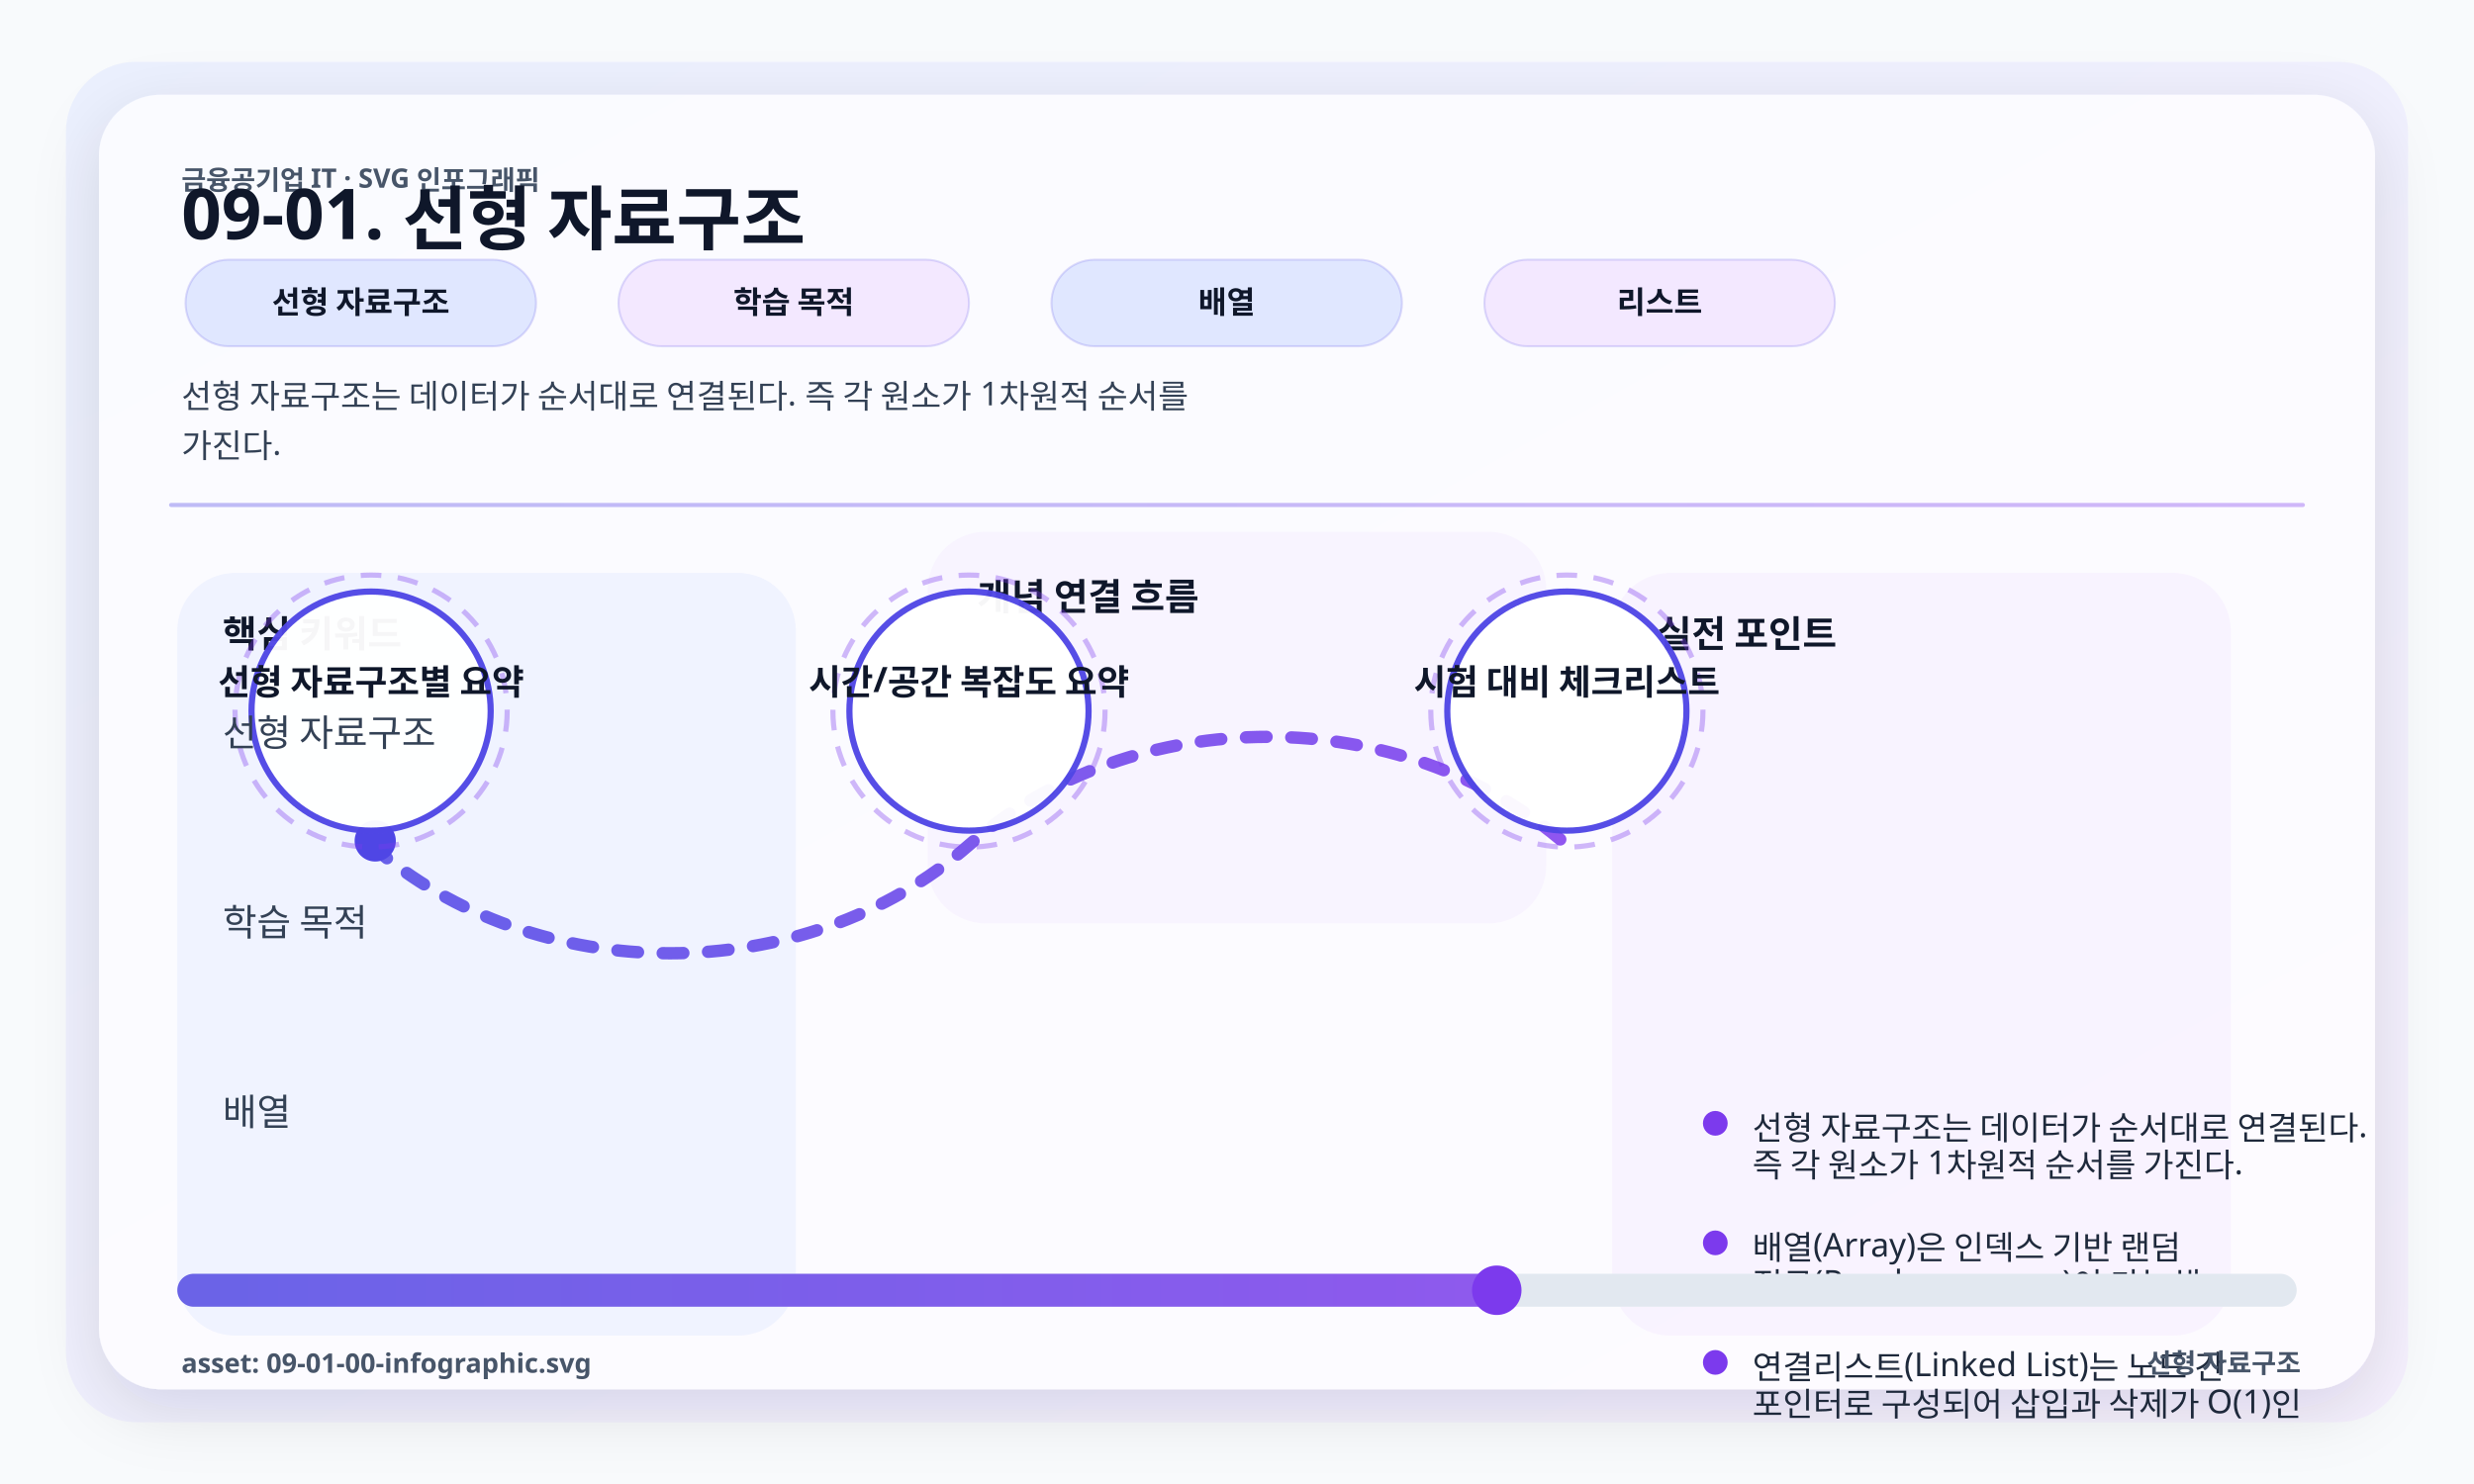
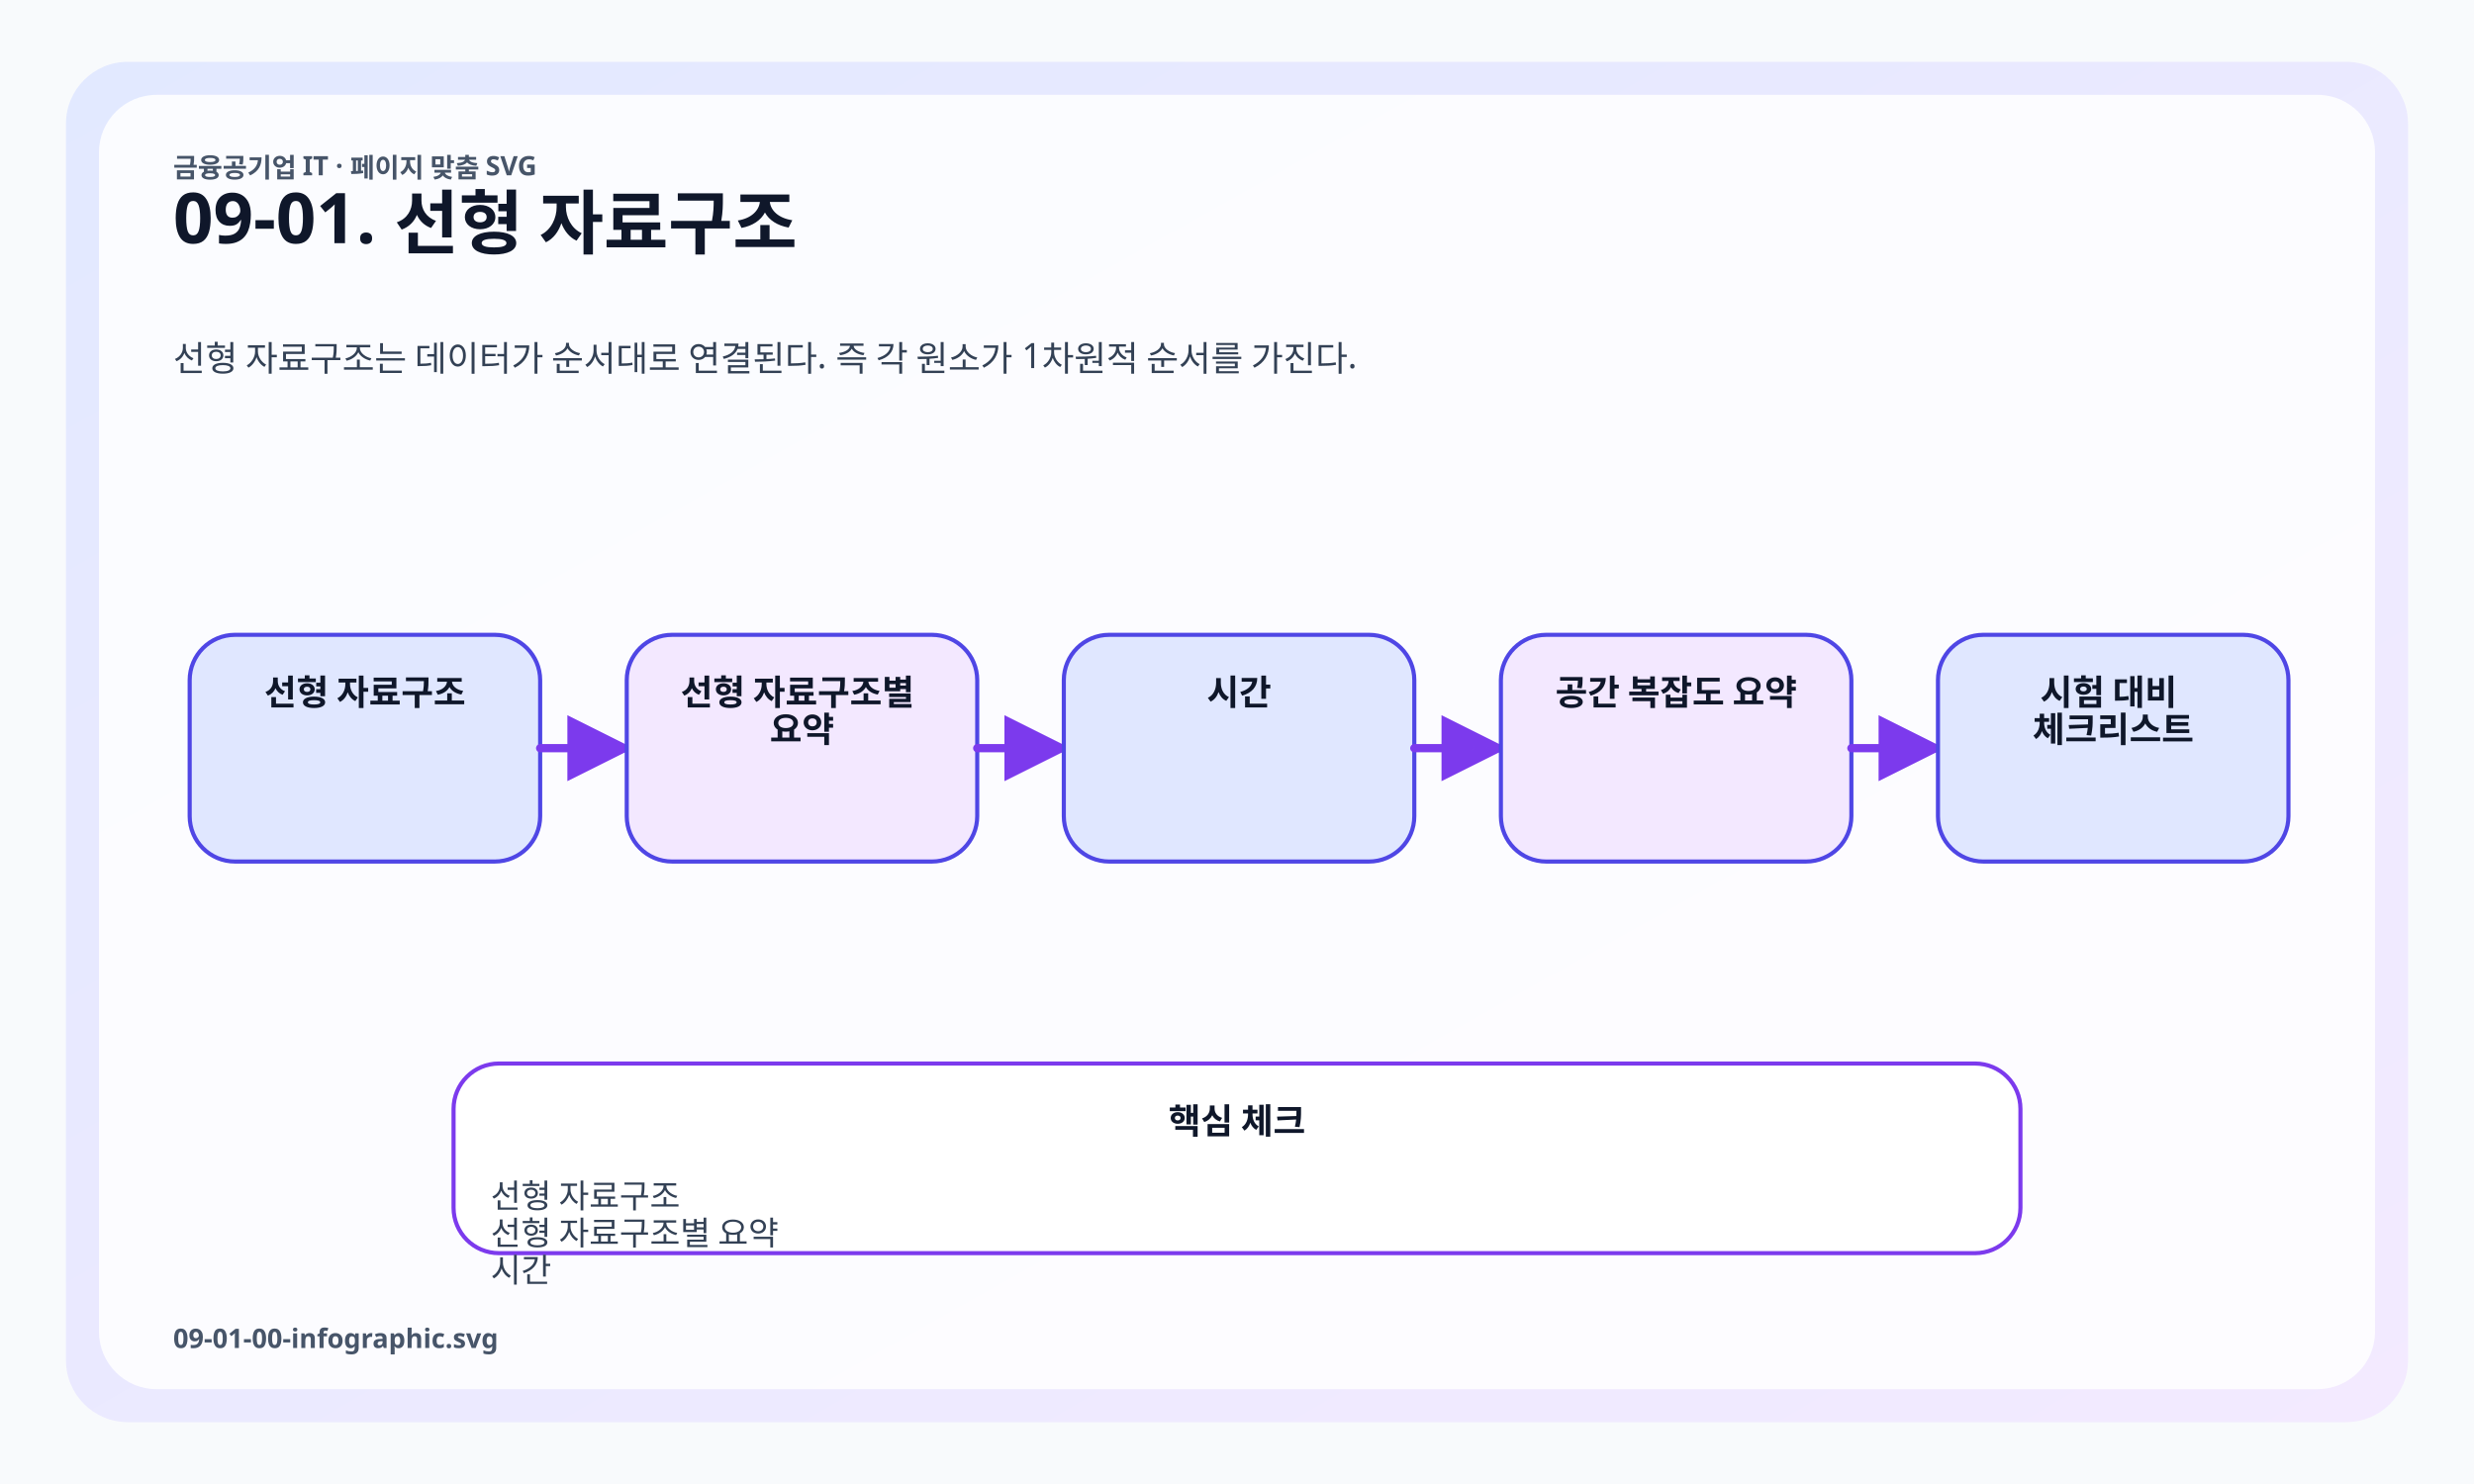
<svg xmlns="http://www.w3.org/2000/svg" width="1200" height="720" viewBox="0 0 1200 720" role="img" aria-labelledby="title desc">
  <defs>
-     <linearGradient id="bg" x1="0" y1="0" x2="1" y2="1">
+     <linearGradient id="grad-09-01-00-infographic.svg" x1="0" y1="0" x2="1" y2="1">
      <stop offset="0%" stop-color="#e0e7ff" />
      <stop offset="100%" stop-color="#f3e8ff" />
    </linearGradient>
-     <linearGradient id="line" x1="0" y1="0" x2="1" y2="0">
+     <linearGradient id="line-09-01-00-infographic.svg" x1="0" y1="0" x2="1" y2="0">
      <stop offset="0%" stop-color="#4f46e5" />
      <stop offset="100%" stop-color="#7c3aed" />
    </linearGradient>
-     <filter id="shadow" x="-20%" y="-20%" width="140%" height="140%">
-       <feDropShadow dx="0" dy="10" stdDeviation="16" flood-color="#0f172a" flood-opacity="0.12" />
-     </filter>
    <style>
      .title { font: 700 34px 'Pretendard','Noto Sans KR',sans-serif; fill: #0f172a; }
-       .subtitle { font: 500 16px 'Pretendard','Noto Sans KR',sans-serif; fill: #334155; }
-       .section { font: 700 18px 'Pretendard','Noto Sans KR',sans-serif; fill: #0f172a; }
-       .chip { font: 700 15px 'Pretendard','Noto Sans KR',sans-serif; fill: #0f172a; }
-       .body { font: 500 18px 'Pretendard','Noto Sans KR',sans-serif; fill: #334155; }
-       .node { font: 700 17px 'Pretendard','Noto Sans KR',sans-serif; fill: #0f172a; }
-       .focus { font: 500 16px 'Pretendard','Noto Sans KR',sans-serif; fill: #1e293b; }
+       .subtitle { font: 500 17px 'Pretendard','Noto Sans KR',sans-serif; fill: #334155; }
+       .label { font: 700 17px 'Pretendard','Noto Sans KR',sans-serif; fill: #0f172a; }
+       .body { font: 500 16px 'Pretendard','Noto Sans KR',sans-serif; fill: #334155; }
      .small { font: 600 13px 'Pretendard','Noto Sans KR',sans-serif; fill: #475569; }
-       .float1 { animation: float1 7s ease-in-out infinite; }
-       .float2 { animation: float2 8s ease-in-out infinite; }
-       .float3 { animation: float3 9s ease-in-out infinite; }
-       .pulse { animation: pulse 2.4s ease-in-out infinite; transform-origin: center; }
-       @keyframes float1 { 0%,100% { transform: translateY(0px); } 50% { transform: translateY(-8px); } }
-       @keyframes float2 { 0%,100% { transform: translateY(-2px); } 50% { transform: translateY(7px); } }
-       @keyframes float3 { 0%,100% { transform: translateY(2px); } 50% { transform: translateY(-6px); } }
-       @keyframes pulse { 0%,100% { opacity: .55; transform: scale(1); } 50% { opacity: 1; transform: scale(1.35); } }
+       .cap { font: 700 14px 'Pretendard','Noto Sans KR',sans-serif; fill: #0f172a; }
    </style>
  </defs>
  <rect width="1200" height="720" fill="#f8fafc" />
-   <rect x="32" y="30" width="1136" height="660" rx="34" fill="url(#bg)" opacity="0.55" />
-   <rect x="48" y="46" width="1104" height="628" rx="30" fill="white" filter="url(#shadow)" />
-   <rect x="48" y="46" width="1104" height="628" rx="30" fill="url(#bg)" opacity="0.16" />
-   <text class="small" x="88" y="92">금융공기업 IT · SVG 인포그래픽</text>
-   <text class="title" x="88" y="116">
-     <tspan x="88" dy="0">09-01. 선형 자료구조</tspan>
+   <rect x="32" y="30" width="1136" height="660" rx="30" fill="url(#grad-09-01-00-infographic.svg)" opacity="0.9" />
+   <rect x="48" y="46" width="1104" height="628" rx="28" fill="white" />
+   <rect x="48" y="46" width="1104" height="628" rx="28" fill="url(#grad-09-01-00-infographic.svg)" opacity="0.14" />
+   <text class="small" x="84" y="86">금융공기업 IT · 페이지 맞춤 SVG</text>
+   <text class="title" x="84" y="118" text-anchor="start">
+     <tspan x="84" dy="0">09-01. 선형 자료구조</tspan>
  </text>
-   <text class="subtitle" x="88" y="198">
-     <tspan x="88" dy="0">선형 자료구조는 데이터가 순서대로 연결된다. 즉 각 원소가 1차원적 순서를</tspan>
-     <tspan x="88" dy="24">가진다.</tspan>
+   <text class="subtitle" x="84" y="180" text-anchor="start">
+     <tspan x="84" dy="0">선형 자료구조는 데이터가 순서대로 연결된다. 즉 각 원소가 1차원적 순서를 가진다.</tspan>
  </text>
-   <g class="float1">
-     <rect x="90" y="126" width="170" height="42" rx="21" fill="#e0e7ff" stroke="#4f46e5" stroke-opacity="0.18" />
-     <text class="chip" x="175" y="152" text-anchor="middle">선형 자료구조</text>
-   </g>
-   <g class="float2">
-     <rect x="300" y="126" width="170" height="42" rx="21" fill="#f3e8ff" stroke="#4f46e5" stroke-opacity="0.18" />
-     <text class="chip" x="385" y="152" text-anchor="middle">학습 목적</text>
-   </g>
-   <g class="float3">
-     <rect x="510" y="126" width="170" height="42" rx="21" fill="#e0e7ff" stroke="#4f46e5" stroke-opacity="0.18" />
-     <text class="chip" x="595" y="152" text-anchor="middle">배열</text>
-   </g>
-   <g class="float1">
-     <rect x="720" y="126" width="170" height="42" rx="21" fill="#f3e8ff" stroke="#4f46e5" stroke-opacity="0.18" />
-     <text class="chip" x="805" y="152" text-anchor="middle">리스트</text>
-   </g>
-   <rect x="82" y="244" width="1036" height="2" rx="1" fill="url(#line)" opacity="0.35" />
-   <rect x="86" y="278" width="300" height="370" rx="28" fill="#e0e7ff" opacity="0.42" />
-   <rect x="450" y="258" width="300" height="190" rx="28" fill="#f3e8ff" opacity="0.38" />
-   <rect x="782" y="278" width="300" height="370" rx="28" fill="#f3e8ff" opacity="0.42" />
-   <text class="section" x="108" y="314">핵심 키워드</text>
-   <text class="section" x="474" y="296">개념 연결 흐름</text>
-   <text class="section" x="804" y="314">실전 포인트</text>
-   <path d="M 180 410 C 260 480, 390 480, 470 410 S 680 340, 760 410" fill="none" stroke="url(#line)" stroke-width="6" stroke-linecap="round" opacity="0.85" stroke-dasharray="10 12">
-     <animate attributeName="stroke-dashoffset" from="0" to="-220" dur="8s" repeatCount="indefinite" />
-   </path>
-   <circle cx="182" cy="408" r="10" fill="#4f46e5">
-     <animateMotion dur="8s" repeatCount="indefinite" rotate="auto">
-       <mpath href="#route" />
-     </animateMotion>
-   </circle>
-   <path id="route" d="M 180 410 C 260 480, 390 480, 470 410 S 680 340, 760 410" fill="none" />
-   <g>
-     <circle cx="180" cy="345" r="58" fill="white" stroke="#4f46e5" stroke-width="3" opacity="0.96" />
-     <circle cx="180" cy="345" r="66" fill="none" stroke="#7c3aed" stroke-opacity="0.35" stroke-width="2.5" stroke-dasharray="10 8">
-       <animate attributeName="stroke-dashoffset" from="0" to="-180" dur="7s" begin="0.0s" repeatCount="indefinite" />
-     </circle>
-     <text class="node" x="180" text-anchor="middle" y="337">
-       <tspan x="180" text-anchor="middle" dy="0">선형 자료구조별 요약</tspan>
-     </text>
-   </g>
-   <g>
-     <circle cx="470" cy="345" r="58" fill="white" stroke="#4f46e5" stroke-width="3" opacity="0.96" />
-     <circle cx="470" cy="345" r="66" fill="none" stroke="#7c3aed" stroke-opacity="0.35" stroke-width="2.5" stroke-dasharray="10 8">
-       <animate attributeName="stroke-dashoffset" from="0" to="-180" dur="7s" begin="0.7s" repeatCount="indefinite" />
-     </circle>
-     <text class="node" x="470" text-anchor="middle" y="337">
-       <tspan x="470" text-anchor="middle" dy="0">시간/공간 복잡도 요약</tspan>
-     </text>
-   </g>
-   <g>
-     <circle cx="760" cy="345" r="58" fill="white" stroke="#4f46e5" stroke-width="3" opacity="0.96" />
-     <circle cx="760" cy="345" r="66" fill="none" stroke="#7c3aed" stroke-opacity="0.35" stroke-width="2.5" stroke-dasharray="10 8">
-       <animate attributeName="stroke-dashoffset" from="0" to="-180" dur="7s" begin="1.4s" repeatCount="indefinite" />
-     </circle>
-     <text class="node" x="760" text-anchor="middle" y="337">
-       <tspan x="760" text-anchor="middle" dy="0">시험 대비 체크리스트</tspan>
-     </text>
-   </g>
-   <text class="body" x="108" y="362">
-     <tspan x="108" dy="0">선형 자료구조</tspan>
+   <defs>
+     <marker id="arrow" viewBox="0 0 10 10" refX="9" refY="5" markerWidth="8" markerHeight="8" orient="auto-start-reverse">
+       <path d="M 0 0 L 10 5 L 0 10 z" fill="#7c3aed" />
+     </marker>
+   </defs>
+   <rect x="92" y="308" width="170" height="110" rx="22" fill="#e0e7ff" stroke="#4f46e5" stroke-width="2" />
+   <text class="label" x="177" y="342" text-anchor="middle">
+     <tspan x="177" dy="0">선형 자료구조</tspan>
  </text>
-   <text class="body" x="108" y="454">
-     <tspan x="108" dy="0">학습 목적</tspan>
+   <text class="body" x="110" y="378" text-anchor="start" />
+   <line x1="262" y1="363" x2="304" y2="363" stroke="#7c3aed" stroke-width="4" stroke-linecap="round" marker-end="url(#arrow)" />
+   <line x1="262" y1="363" x2="304" y2="363" stroke="#7c3aed" stroke-width="2" stroke-linecap="round" stroke-dasharray="10 8" opacity="0.5">
+     <animate attributeName="stroke-dashoffset" from="0" to="-72" dur="4s" repeatCount="indefinite" />
+   </line>
+   <rect x="304" y="308" width="170" height="110" rx="22" fill="#f3e8ff" stroke="#4f46e5" stroke-width="2" />
+   <text class="label" x="389" y="342" text-anchor="middle">
+     <tspan x="389" dy="0">선형 자료구조별</tspan>
+     <tspan x="389" dy="18">요약</tspan>
  </text>
-   <text class="body" x="108" y="546">
-     <tspan x="108" dy="0">배열</tspan>
+   <text class="body" x="322" y="378" text-anchor="start" />
+   <line x1="474" y1="363" x2="516" y2="363" stroke="#7c3aed" stroke-width="4" stroke-linecap="round" marker-end="url(#arrow)" />
+   <line x1="474" y1="363" x2="516" y2="363" stroke="#7c3aed" stroke-width="2" stroke-linecap="round" stroke-dasharray="10 8" opacity="0.5">
+     <animate attributeName="stroke-dashoffset" from="0" to="-72" dur="4s" repeatCount="indefinite" />
+   </line>
+   <rect x="516" y="308" width="170" height="110" rx="22" fill="#e0e7ff" stroke="#4f46e5" stroke-width="2" />
+   <text class="label" x="601" y="342" text-anchor="middle">
+     <tspan x="601" dy="0">시간</tspan>
  </text>
-   <circle cx="832" cy="545" r="6" fill="#7c3aed" class="pulse" style="animation-delay:0.0s" />
-   <text class="focus" x="850" y="553">
-     <tspan x="850" dy="0">선형 자료구조는 데이터가 순서대로 연결된다.</tspan>
-     <tspan x="850" dy="18">즉 각 원소가 1차원적 순서를 가진다.</tspan>
+   <text class="body" x="534" y="378" text-anchor="start" />
+   <line x1="686" y1="363" x2="728" y2="363" stroke="#7c3aed" stroke-width="4" stroke-linecap="round" marker-end="url(#arrow)" />
+   <line x1="686" y1="363" x2="728" y2="363" stroke="#7c3aed" stroke-width="2" stroke-linecap="round" stroke-dasharray="10 8" opacity="0.5">
+     <animate attributeName="stroke-dashoffset" from="0" to="-72" dur="4s" repeatCount="indefinite" />
+   </line>
+   <rect x="728" y="308" width="170" height="110" rx="22" fill="#f3e8ff" stroke="#4f46e5" stroke-width="2" />
+   <text class="label" x="813" y="342" text-anchor="middle">
+     <tspan x="813" dy="0">공간 복잡도 요약</tspan>
  </text>
-   <circle cx="832" cy="603" r="6" fill="#7c3aed" class="pulse" style="animation-delay:0.45s" />
-   <text class="focus" x="850" y="611">
-     <tspan x="850" dy="0">배열(Array)은 인덱스 기반 랜덤</tspan>
-     <tspan x="850" dy="18">접근(Random access)이 가능해</tspan>
+   <text class="body" x="746" y="378" text-anchor="start" />
+   <line x1="898" y1="363" x2="940" y2="363" stroke="#7c3aed" stroke-width="4" stroke-linecap="round" marker-end="url(#arrow)" />
+   <line x1="898" y1="363" x2="940" y2="363" stroke="#7c3aed" stroke-width="2" stroke-linecap="round" stroke-dasharray="10 8" opacity="0.5">
+     <animate attributeName="stroke-dashoffset" from="0" to="-72" dur="4s" repeatCount="indefinite" />
+   </line>
+   <rect x="940" y="308" width="170" height="110" rx="22" fill="#e0e7ff" stroke="#4f46e5" stroke-width="2" />
+   <text class="label" x="1025" y="342" text-anchor="middle">
+     <tspan x="1025" dy="0">시험 대비</tspan>
+     <tspan x="1025" dy="18">체크리스트</tspan>
  </text>
-   <circle cx="832" cy="661" r="6" fill="#7c3aed" class="pulse" style="animation-delay:0.9s" />
-   <text class="focus" x="850" y="669">
-     <tspan x="850" dy="0">연결리스트(Linked List)는 노드 간</tspan>
-     <tspan x="850" dy="18">포인터로 구성되어 삽입과 삭제가 O(1)인</tspan>
+   <text class="body" x="958" y="378" text-anchor="start" />
+   <rect x="220" y="516" width="760" height="92" rx="22" fill="#ffffff" stroke="#7c3aed" stroke-width="2" />
+   <text class="label" x="600" y="550" text-anchor="middle">
+     <tspan x="600" dy="0">핵심 체크</tspan>
  </text>
-   <rect x="86" y="618" width="1028" height="16" rx="8" fill="#e2e8f0" />
-   <rect x="86" y="618" width="640" height="16" rx="8" fill="url(#line)" opacity="0.82">
-     <animate attributeName="width" values="420;860;420" dur="10s" repeatCount="indefinite" />
-   </rect>
-   <circle cx="726" cy="626" r="12" fill="#7c3aed" class="pulse" />
-   <text class="small" x="88" y="666">asset: 09-01-00-infographic.svg</text>
-   <text class="small" x="1116" y="666" text-anchor="end">선형 자료구조</text>
+   <text class="body" x="238" y="586" text-anchor="start">
+     <tspan x="238" dy="0">선형 자료구조</tspan>
+     <tspan x="238" dy="18">선형 자료구조별 요약</tspan>
+     <tspan x="238" dy="18">시간</tspan>
+   </text>
+   <text class="small" x="84" y="654">09-01-00-infographic.svg</text>
</svg>
